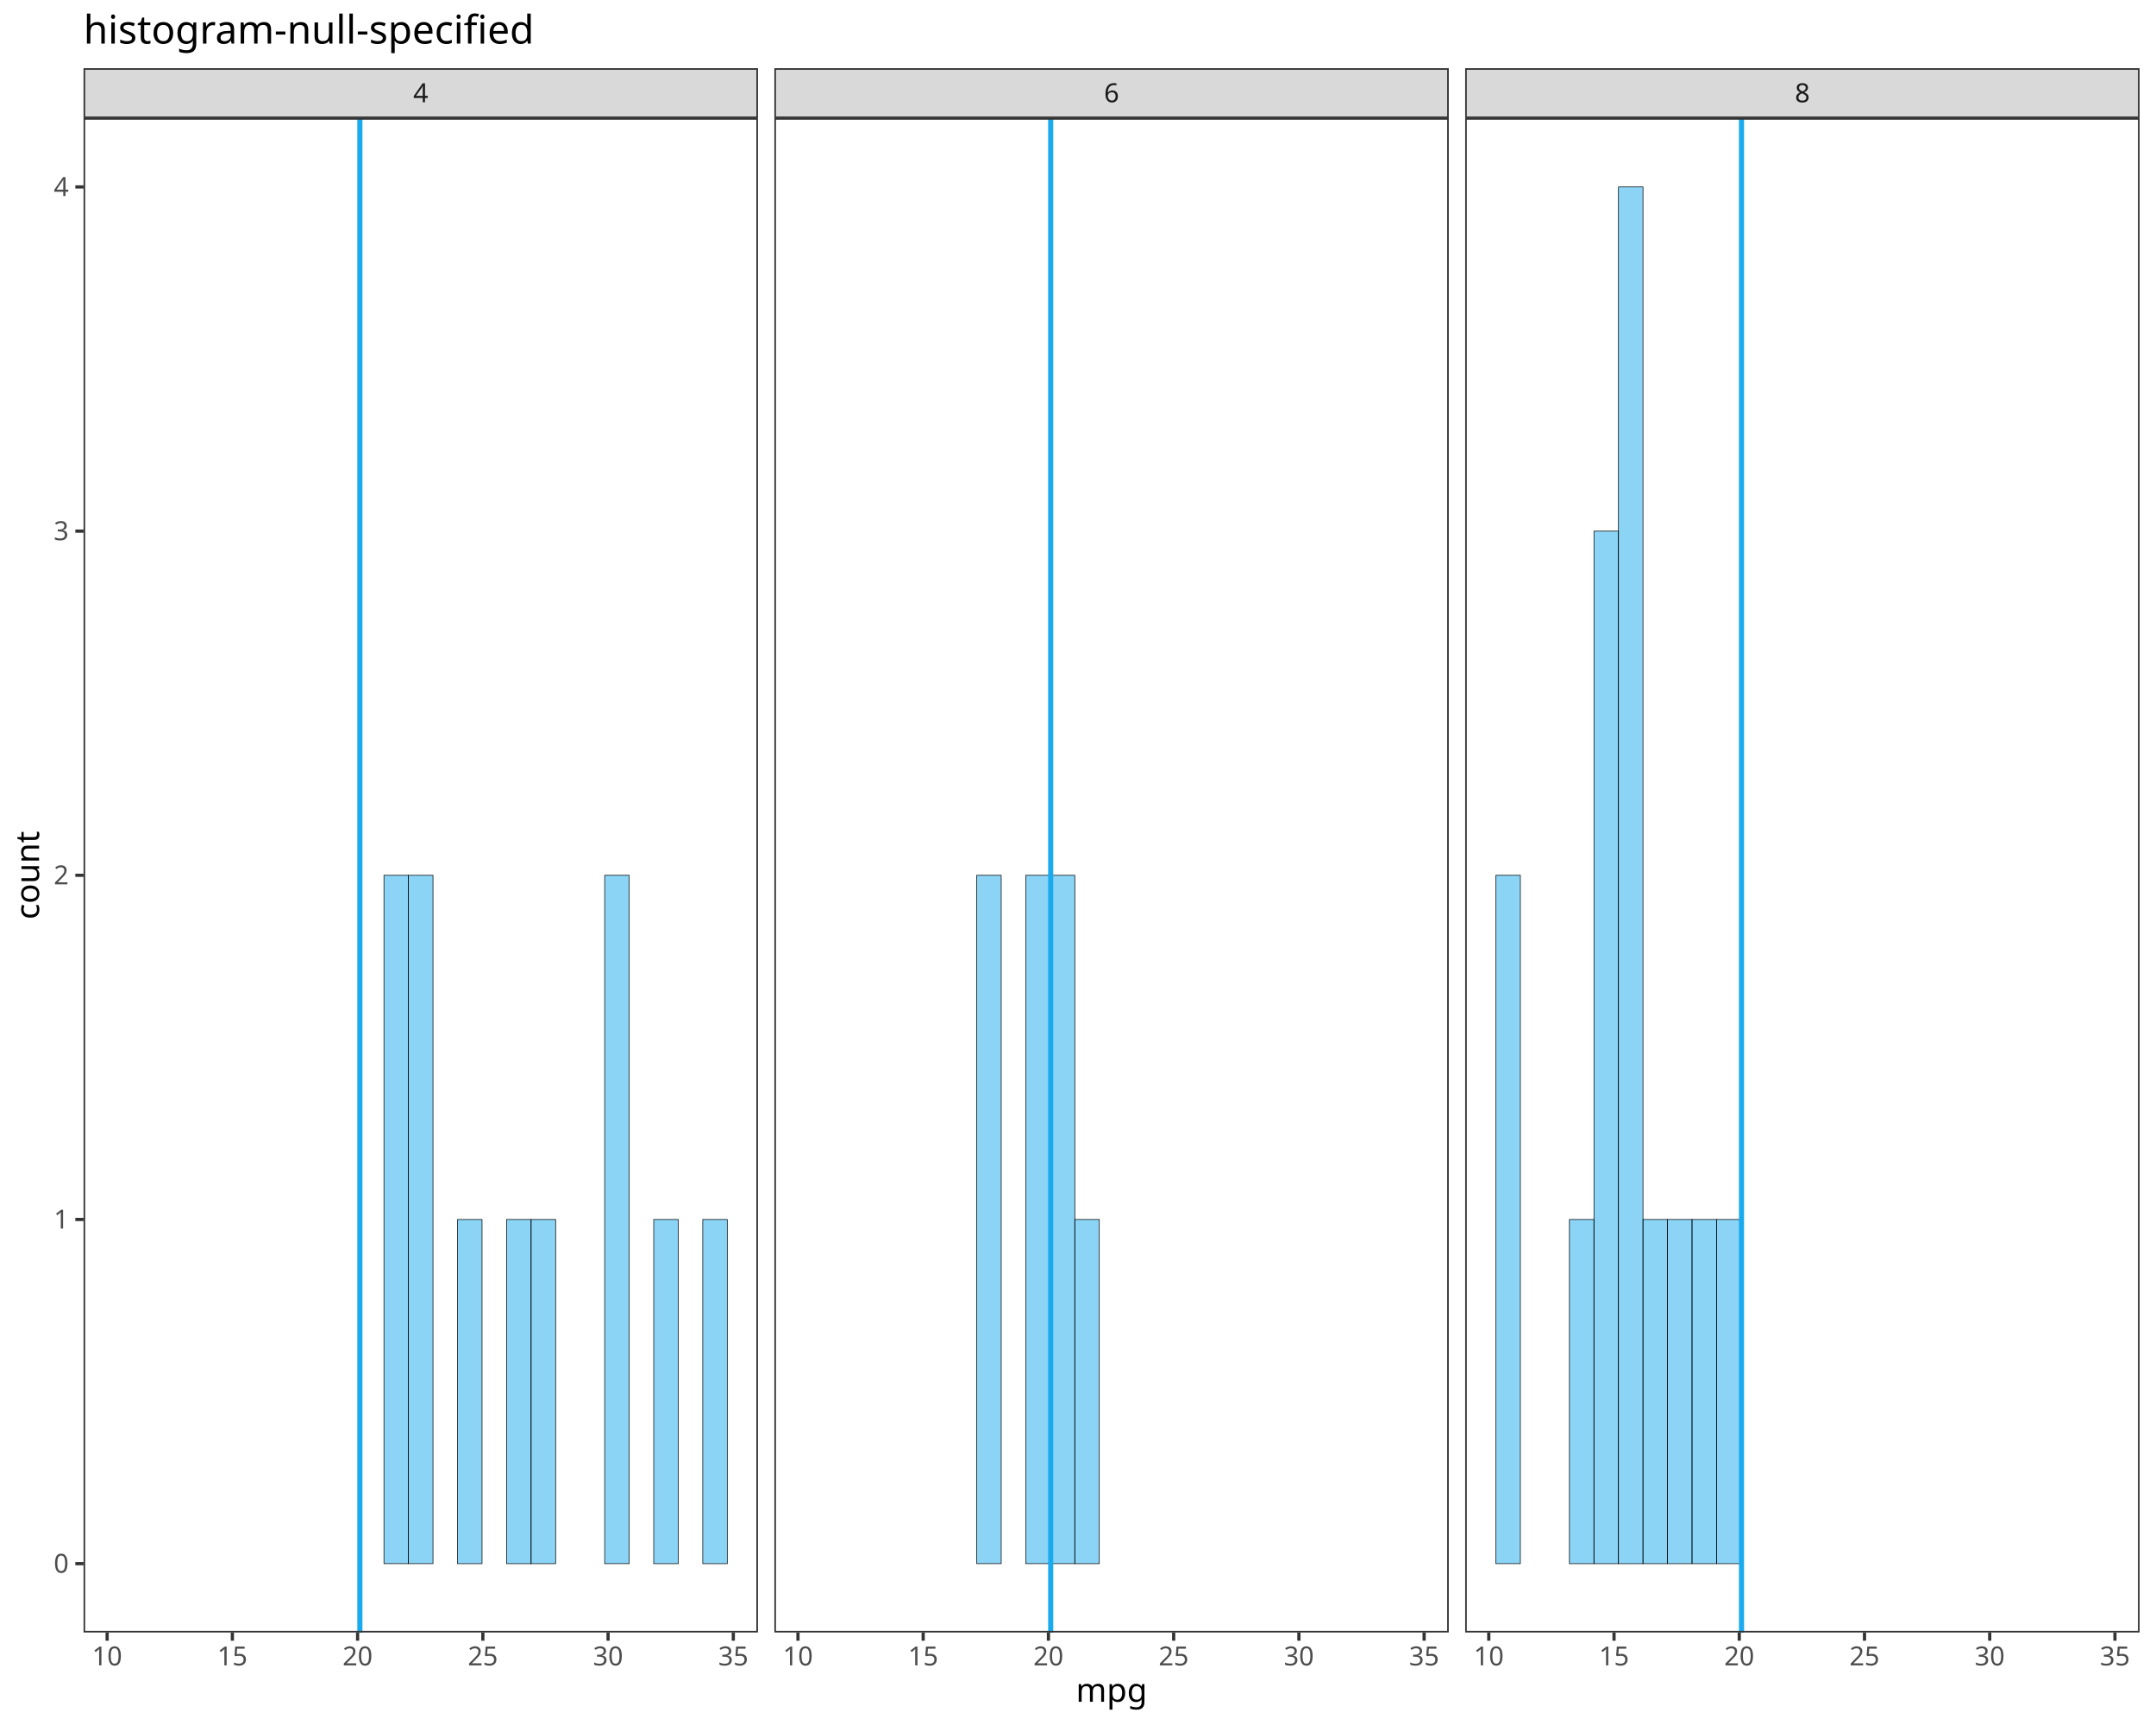
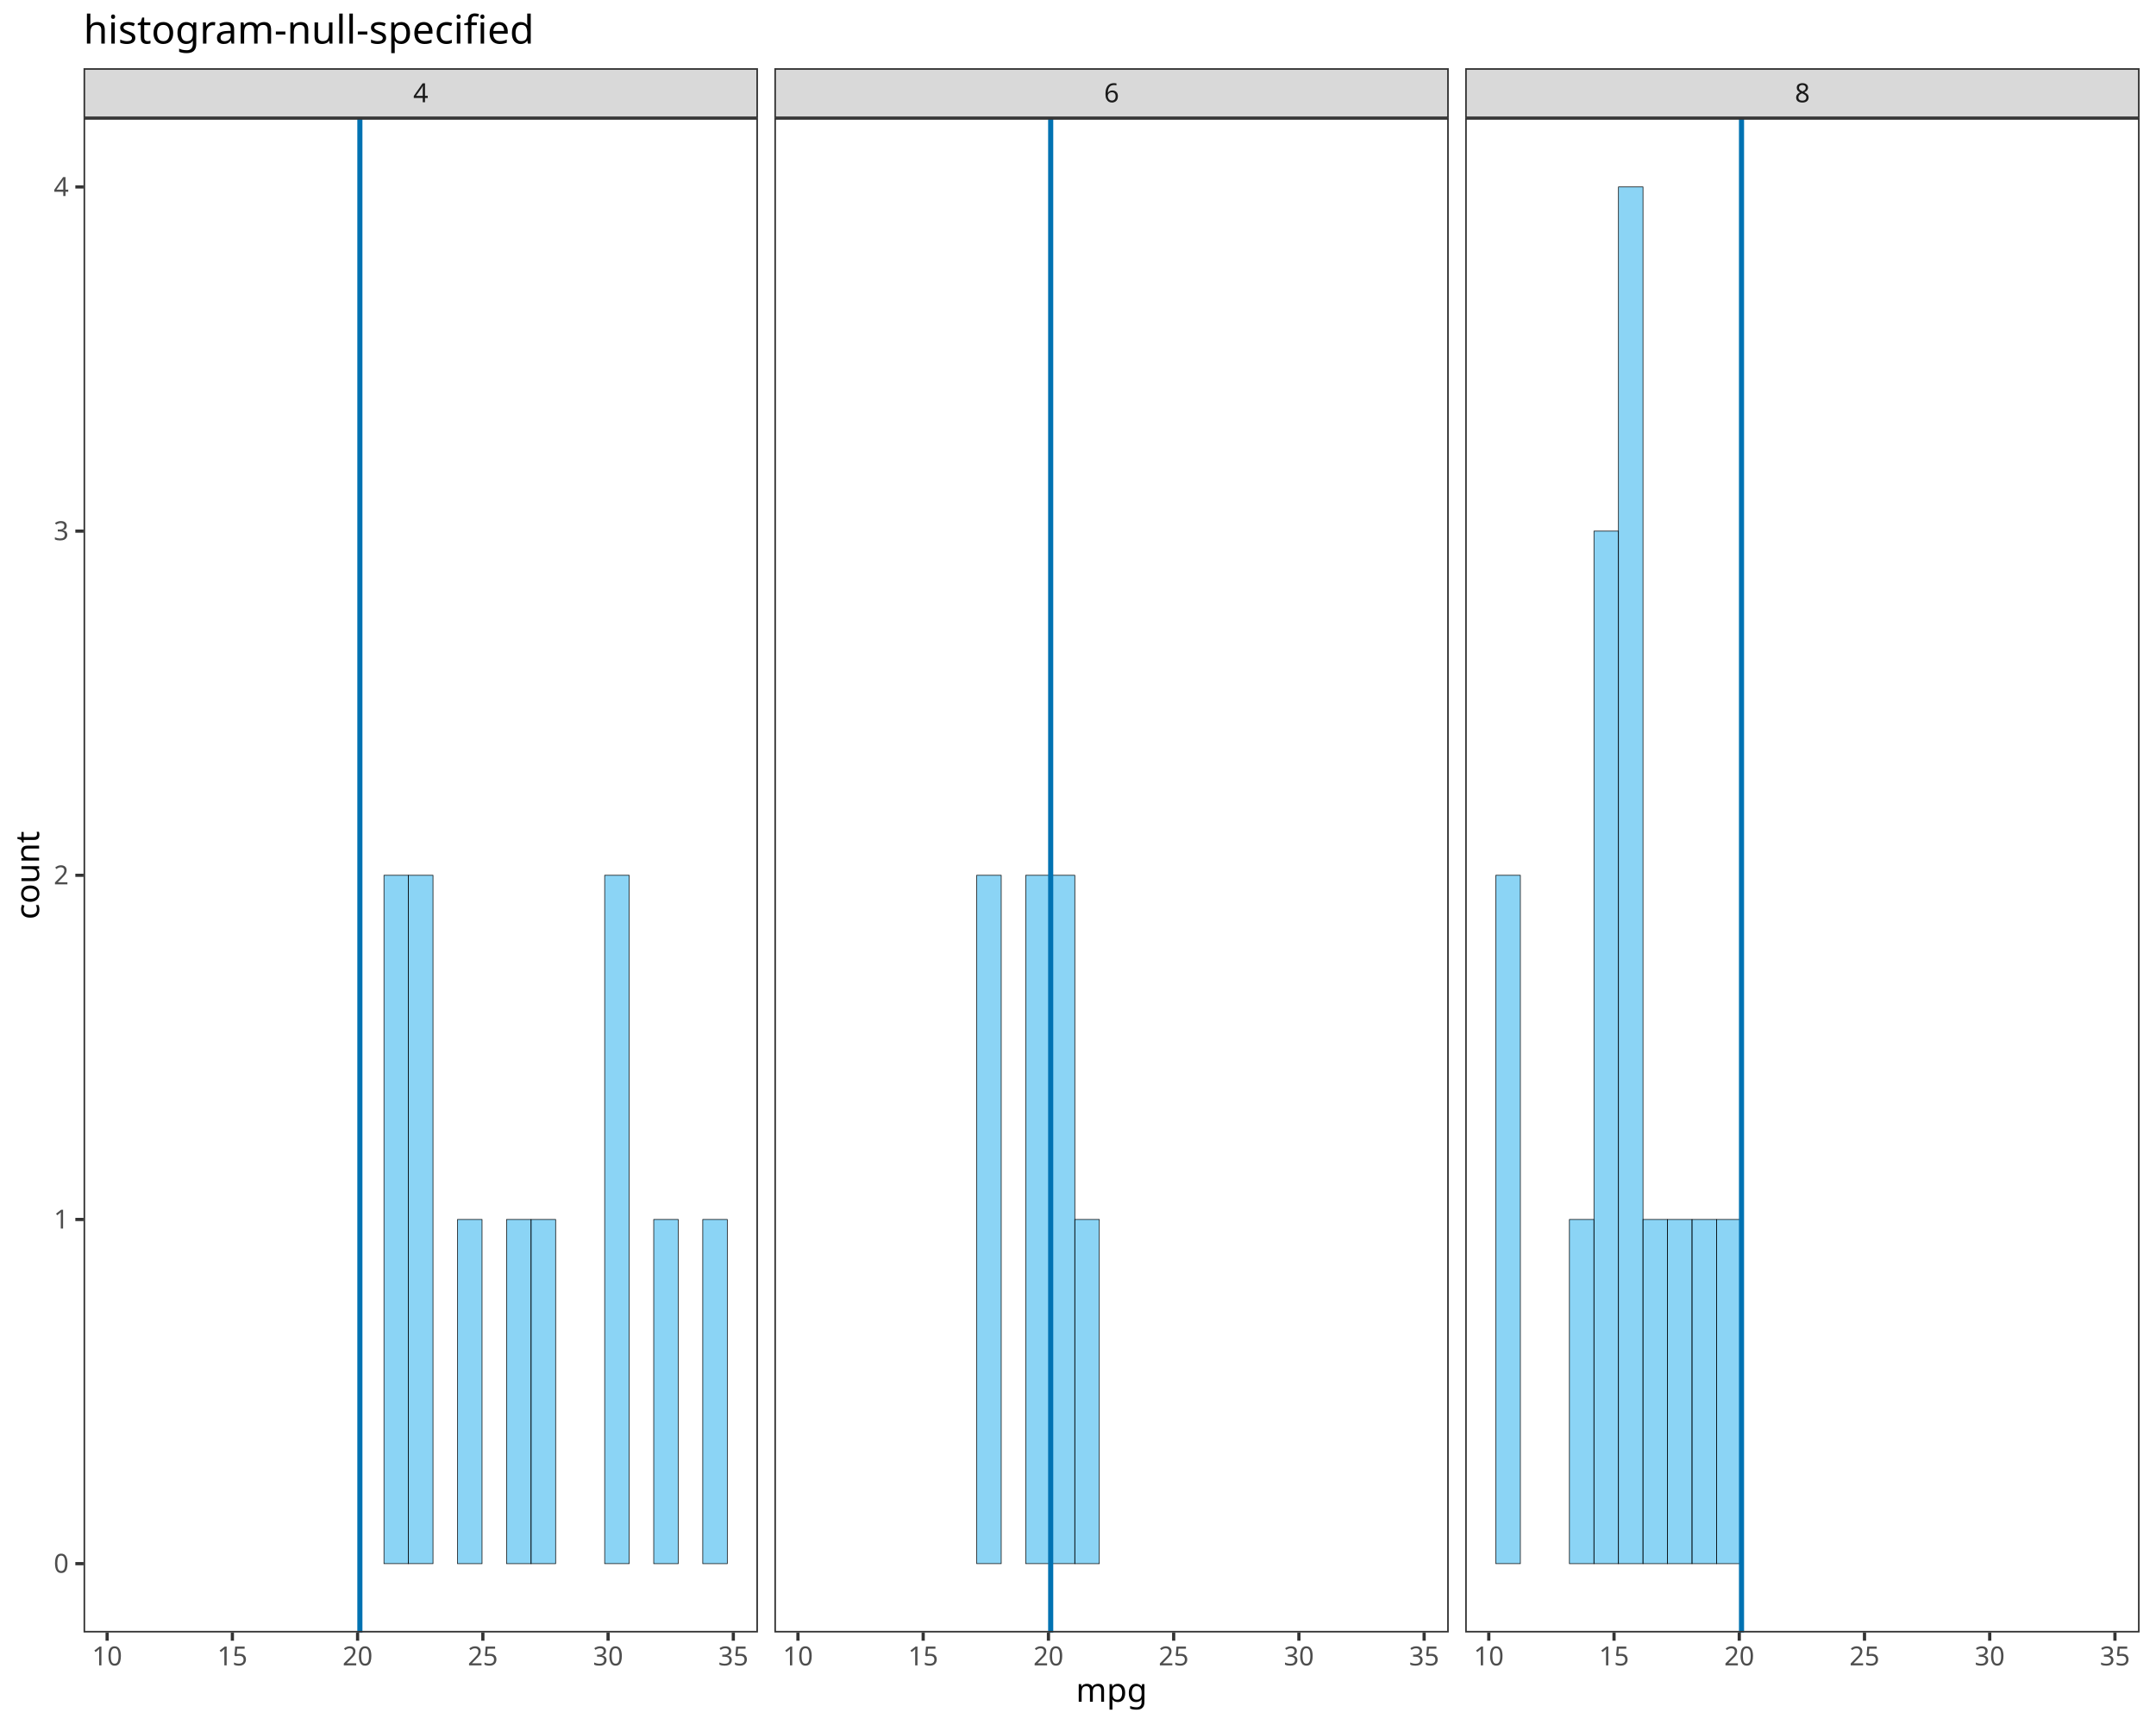
<svg xmlns="http://www.w3.org/2000/svg" class="svglite" data-engine-version="2.0" width="720.00pt" height="576.00pt" viewBox="0 0 720.00 576.00">
  <defs>
    <style type="text/css">
    .svglite line, .svglite polyline, .svglite polygon, .svglite path, .svglite rect, .svglite circle {
      fill: none;
      stroke: #000000;
      stroke-linecap: round;
      stroke-linejoin: round;
      stroke-miterlimit: 10.00;
    }
  </style>
  </defs>
  <rect width="100%" height="100%" style="stroke: none; fill: #FFFFFF;" />
  <defs>
    <clipPath id="cpMC4wMHw3MjAuMDB8MC4wMHw1NzYuMDA=">
      <rect x="0.00" y="0.00" width="720.00" height="576.00" />
    </clipPath>
  </defs>
  <g clip-path="url(#cpMC4wMHw3MjAuMDB8MC4wMHw1NzYuMDA=)">
    <rect x="0.00" y="0.00" width="720.00" height="576.00" style="stroke-width: 1.07; stroke: #FFFFFF; fill: #FFFFFF;" />
  </g>
  <defs>
    <clipPath id="cpMjcuOTB8MjUzLjEyfDM5LjQzfDU0NS4xMQ==">
      <rect x="27.90" y="39.43" width="225.22" height="505.68" />
    </clipPath>
  </defs>
  <g clip-path="url(#cpMjcuOTB8MjUzLjEyfDM5LjQzfDU0NS4xMQ==)">
    <rect x="27.90" y="39.43" width="225.22" height="505.68" style="stroke-width: 1.07; stroke: none; fill: #FFFFFF;" />
    <rect x="38.14" y="522.13" width="8.19" height="0.00" style="stroke-width: 0.21; stroke-linecap: square; stroke-linejoin: miter; fill: #19ABED; fill-opacity: 0.50;" />
    <rect x="46.33" y="522.13" width="8.19" height="0.00" style="stroke-width: 0.21; stroke-linecap: square; stroke-linejoin: miter; fill: #19ABED; fill-opacity: 0.50;" />
    <rect x="54.52" y="522.13" width="8.19" height="0.00" style="stroke-width: 0.21; stroke-linecap: square; stroke-linejoin: miter; fill: #19ABED; fill-opacity: 0.50;" />
    <rect x="62.71" y="522.13" width="8.19" height="0.00" style="stroke-width: 0.21; stroke-linecap: square; stroke-linejoin: miter; fill: #19ABED; fill-opacity: 0.50;" />
    <rect x="70.90" y="522.13" width="8.19" height="0.00" style="stroke-width: 0.21; stroke-linecap: square; stroke-linejoin: miter; fill: #19ABED; fill-opacity: 0.50;" />
    <rect x="79.09" y="522.13" width="8.19" height="0.00" style="stroke-width: 0.21; stroke-linecap: square; stroke-linejoin: miter; fill: #19ABED; fill-opacity: 0.50;" />
    <rect x="87.28" y="522.13" width="8.19" height="0.00" style="stroke-width: 0.21; stroke-linecap: square; stroke-linejoin: miter; fill: #19ABED; fill-opacity: 0.50;" />
    <rect x="95.47" y="522.13" width="8.19" height="0.00" style="stroke-width: 0.21; stroke-linecap: square; stroke-linejoin: miter; fill: #19ABED; fill-opacity: 0.50;" />
    <rect x="103.66" y="522.13" width="8.19" height="0.00" style="stroke-width: 0.21; stroke-linecap: square; stroke-linejoin: miter; fill: #19ABED; fill-opacity: 0.50;" />
    <rect x="111.85" y="522.13" width="8.19" height="0.00" style="stroke-width: 0.21; stroke-linecap: square; stroke-linejoin: miter; fill: #19ABED; fill-opacity: 0.50;" />
    <rect x="120.03" y="522.13" width="8.19" height="0.00" style="stroke-width: 0.21; stroke-linecap: square; stroke-linejoin: miter; fill: #19ABED; fill-opacity: 0.50;" />
    <rect x="128.22" y="292.27" width="8.19" height="229.85" style="stroke-width: 0.21; stroke-linecap: square; stroke-linejoin: miter; fill: #19ABED; fill-opacity: 0.50;" />
    <rect x="136.41" y="292.27" width="8.19" height="229.85" style="stroke-width: 0.21; stroke-linecap: square; stroke-linejoin: miter; fill: #19ABED; fill-opacity: 0.50;" />
    <rect x="144.60" y="522.13" width="8.19" height="0.00" style="stroke-width: 0.21; stroke-linecap: square; stroke-linejoin: miter; fill: #19ABED; fill-opacity: 0.50;" />
    <rect x="152.79" y="407.20" width="8.19" height="114.93" style="stroke-width: 0.21; stroke-linecap: square; stroke-linejoin: miter; fill: #19ABED; fill-opacity: 0.50;" />
    <rect x="160.98" y="522.13" width="8.19" height="0.00" style="stroke-width: 0.21; stroke-linecap: square; stroke-linejoin: miter; fill: #19ABED; fill-opacity: 0.50;" />
    <rect x="169.17" y="407.20" width="8.19" height="114.93" style="stroke-width: 0.21; stroke-linecap: square; stroke-linejoin: miter; fill: #19ABED; fill-opacity: 0.50;" />
    <rect x="177.36" y="407.20" width="8.19" height="114.93" style="stroke-width: 0.21; stroke-linecap: square; stroke-linejoin: miter; fill: #19ABED; fill-opacity: 0.50;" />
    <rect x="185.55" y="522.13" width="8.19" height="0.00" style="stroke-width: 0.21; stroke-linecap: square; stroke-linejoin: miter; fill: #19ABED; fill-opacity: 0.50;" />
    <rect x="193.74" y="522.13" width="8.19" height="0.00" style="stroke-width: 0.21; stroke-linecap: square; stroke-linejoin: miter; fill: #19ABED; fill-opacity: 0.50;" />
    <rect x="201.93" y="292.27" width="8.19" height="229.85" style="stroke-width: 0.21; stroke-linecap: square; stroke-linejoin: miter; fill: #19ABED; fill-opacity: 0.50;" />
    <rect x="210.12" y="522.13" width="8.19" height="0.00" style="stroke-width: 0.21; stroke-linecap: square; stroke-linejoin: miter; fill: #19ABED; fill-opacity: 0.50;" />
    <rect x="218.31" y="407.20" width="8.19" height="114.93" style="stroke-width: 0.21; stroke-linecap: square; stroke-linejoin: miter; fill: #19ABED; fill-opacity: 0.50;" />
    <rect x="226.50" y="522.13" width="8.19" height="0.00" style="stroke-width: 0.21; stroke-linecap: square; stroke-linejoin: miter; fill: #19ABED; fill-opacity: 0.50;" />
    <rect x="234.69" y="407.20" width="8.19" height="114.93" style="stroke-width: 0.21; stroke-linecap: square; stroke-linejoin: miter; fill: #19ABED; fill-opacity: 0.50;" />
-     <line x1="120.18" y1="545.11" x2="120.18" y2="39.43" style="stroke-width: 1.71; stroke: #19ABED; stroke-linecap: butt;" />
+     <line x1="120.18" y1="545.11" x2="120.18" y2="39.43" style="stroke-width: 1.71; stroke: #0072B2; stroke-linecap: butt;" />
    <rect x="27.90" y="39.43" width="225.22" height="505.68" style="stroke-width: 1.07; stroke: #333333;" />
  </g>
  <g clip-path="url(#cpMC4wMHw3MjAuMDB8MC4wMHw1NzYuMDA=)">
</g>
  <defs>
    <clipPath id="cpMjU4LjYwfDQ4My44MnwzOS40M3w1NDUuMTE=">
      <rect x="258.60" y="39.43" width="225.22" height="505.68" />
    </clipPath>
  </defs>
  <g clip-path="url(#cpMjU4LjYwfDQ4My44MnwzOS40M3w1NDUuMTE=)">
    <rect x="258.60" y="39.43" width="225.22" height="505.68" style="stroke-width: 1.07; stroke: none; fill: #FFFFFF;" />
    <rect x="268.84" y="522.13" width="8.19" height="0.00" style="stroke-width: 0.21; stroke-linecap: square; stroke-linejoin: miter; fill: #19ABED; fill-opacity: 0.50;" />
    <rect x="277.03" y="522.13" width="8.19" height="0.00" style="stroke-width: 0.21; stroke-linecap: square; stroke-linejoin: miter; fill: #19ABED; fill-opacity: 0.50;" />
    <rect x="285.22" y="522.13" width="8.19" height="0.00" style="stroke-width: 0.21; stroke-linecap: square; stroke-linejoin: miter; fill: #19ABED; fill-opacity: 0.50;" />
    <rect x="293.41" y="522.13" width="8.19" height="0.00" style="stroke-width: 0.21; stroke-linecap: square; stroke-linejoin: miter; fill: #19ABED; fill-opacity: 0.50;" />
    <rect x="301.60" y="522.13" width="8.19" height="0.00" style="stroke-width: 0.21; stroke-linecap: square; stroke-linejoin: miter; fill: #19ABED; fill-opacity: 0.50;" />
    <rect x="309.79" y="522.13" width="8.19" height="0.00" style="stroke-width: 0.21; stroke-linecap: square; stroke-linejoin: miter; fill: #19ABED; fill-opacity: 0.50;" />
    <rect x="317.98" y="522.13" width="8.19" height="0.00" style="stroke-width: 0.21; stroke-linecap: square; stroke-linejoin: miter; fill: #19ABED; fill-opacity: 0.50;" />
    <rect x="326.17" y="292.27" width="8.19" height="229.85" style="stroke-width: 0.21; stroke-linecap: square; stroke-linejoin: miter; fill: #19ABED; fill-opacity: 0.50;" />
    <rect x="334.36" y="522.13" width="8.19" height="0.00" style="stroke-width: 0.21; stroke-linecap: square; stroke-linejoin: miter; fill: #19ABED; fill-opacity: 0.50;" />
    <rect x="342.55" y="292.27" width="8.19" height="229.85" style="stroke-width: 0.21; stroke-linecap: square; stroke-linejoin: miter; fill: #19ABED; fill-opacity: 0.50;" />
    <rect x="350.74" y="292.27" width="8.19" height="229.85" style="stroke-width: 0.21; stroke-linecap: square; stroke-linejoin: miter; fill: #19ABED; fill-opacity: 0.50;" />
    <rect x="358.93" y="407.20" width="8.19" height="114.93" style="stroke-width: 0.21; stroke-linecap: square; stroke-linejoin: miter; fill: #19ABED; fill-opacity: 0.50;" />
    <rect x="367.11" y="522.13" width="8.19" height="0.00" style="stroke-width: 0.21; stroke-linecap: square; stroke-linejoin: miter; fill: #19ABED; fill-opacity: 0.50;" />
    <rect x="375.30" y="522.13" width="8.19" height="0.00" style="stroke-width: 0.21; stroke-linecap: square; stroke-linejoin: miter; fill: #19ABED; fill-opacity: 0.50;" />
    <rect x="383.49" y="522.13" width="8.19" height="0.00" style="stroke-width: 0.21; stroke-linecap: square; stroke-linejoin: miter; fill: #19ABED; fill-opacity: 0.50;" />
    <rect x="391.68" y="522.13" width="8.19" height="0.00" style="stroke-width: 0.21; stroke-linecap: square; stroke-linejoin: miter; fill: #19ABED; fill-opacity: 0.50;" />
    <rect x="399.87" y="522.13" width="8.19" height="0.00" style="stroke-width: 0.21; stroke-linecap: square; stroke-linejoin: miter; fill: #19ABED; fill-opacity: 0.50;" />
    <rect x="408.06" y="522.13" width="8.19" height="0.00" style="stroke-width: 0.21; stroke-linecap: square; stroke-linejoin: miter; fill: #19ABED; fill-opacity: 0.50;" />
    <rect x="416.25" y="522.13" width="8.19" height="0.00" style="stroke-width: 0.21; stroke-linecap: square; stroke-linejoin: miter; fill: #19ABED; fill-opacity: 0.50;" />
    <rect x="424.44" y="522.13" width="8.19" height="0.00" style="stroke-width: 0.21; stroke-linecap: square; stroke-linejoin: miter; fill: #19ABED; fill-opacity: 0.50;" />
    <rect x="432.63" y="522.13" width="8.19" height="0.00" style="stroke-width: 0.21; stroke-linecap: square; stroke-linejoin: miter; fill: #19ABED; fill-opacity: 0.50;" />
    <rect x="440.82" y="522.13" width="8.19" height="0.00" style="stroke-width: 0.21; stroke-linecap: square; stroke-linejoin: miter; fill: #19ABED; fill-opacity: 0.50;" />
    <rect x="449.01" y="522.13" width="8.19" height="0.00" style="stroke-width: 0.21; stroke-linecap: square; stroke-linejoin: miter; fill: #19ABED; fill-opacity: 0.50;" />
    <rect x="457.20" y="522.13" width="8.19" height="0.00" style="stroke-width: 0.21; stroke-linecap: square; stroke-linejoin: miter; fill: #19ABED; fill-opacity: 0.50;" />
    <rect x="465.39" y="522.13" width="8.19" height="0.00" style="stroke-width: 0.21; stroke-linecap: square; stroke-linejoin: miter; fill: #19ABED; fill-opacity: 0.50;" />
-     <line x1="350.88" y1="545.11" x2="350.88" y2="39.43" style="stroke-width: 1.71; stroke: #19ABED; stroke-linecap: butt;" />
+     <line x1="350.88" y1="545.11" x2="350.88" y2="39.43" style="stroke-width: 1.71; stroke: #0072B2; stroke-linecap: butt;" />
    <rect x="258.60" y="39.43" width="225.22" height="505.68" style="stroke-width: 1.07; stroke: #333333;" />
  </g>
  <g clip-path="url(#cpMC4wMHw3MjAuMDB8MC4wMHw1NzYuMDA=)">
</g>
  <defs>
    <clipPath id="cpNDg5LjMwfDcxNC41MnwzOS40M3w1NDUuMTE=">
      <rect x="489.30" y="39.43" width="225.22" height="505.68" />
    </clipPath>
  </defs>
  <g clip-path="url(#cpNDg5LjMwfDcxNC41MnwzOS40M3w1NDUuMTE=)">
    <rect x="489.30" y="39.43" width="225.22" height="505.68" style="stroke-width: 1.07; stroke: none; fill: #FFFFFF;" />
    <rect x="499.54" y="292.27" width="8.19" height="229.85" style="stroke-width: 0.21; stroke-linecap: square; stroke-linejoin: miter; fill: #19ABED; fill-opacity: 0.50;" />
    <rect x="507.73" y="522.13" width="8.19" height="0.00" style="stroke-width: 0.21; stroke-linecap: square; stroke-linejoin: miter; fill: #19ABED; fill-opacity: 0.50;" />
    <rect x="515.92" y="522.13" width="8.19" height="0.00" style="stroke-width: 0.21; stroke-linecap: square; stroke-linejoin: miter; fill: #19ABED; fill-opacity: 0.50;" />
    <rect x="524.11" y="407.20" width="8.19" height="114.93" style="stroke-width: 0.21; stroke-linecap: square; stroke-linejoin: miter; fill: #19ABED; fill-opacity: 0.50;" />
    <rect x="532.30" y="177.35" width="8.19" height="344.78" style="stroke-width: 0.21; stroke-linecap: square; stroke-linejoin: miter; fill: #19ABED; fill-opacity: 0.50;" />
    <rect x="540.49" y="62.42" width="8.19" height="459.71" style="stroke-width: 0.21; stroke-linecap: square; stroke-linejoin: miter; fill: #19ABED; fill-opacity: 0.50;" />
    <rect x="548.68" y="407.20" width="8.19" height="114.93" style="stroke-width: 0.21; stroke-linecap: square; stroke-linejoin: miter; fill: #19ABED; fill-opacity: 0.50;" />
    <rect x="556.87" y="407.20" width="8.19" height="114.93" style="stroke-width: 0.21; stroke-linecap: square; stroke-linejoin: miter; fill: #19ABED; fill-opacity: 0.50;" />
    <rect x="565.06" y="407.20" width="8.19" height="114.93" style="stroke-width: 0.21; stroke-linecap: square; stroke-linejoin: miter; fill: #19ABED; fill-opacity: 0.50;" />
    <rect x="573.25" y="407.20" width="8.19" height="114.93" style="stroke-width: 0.21; stroke-linecap: square; stroke-linejoin: miter; fill: #19ABED; fill-opacity: 0.50;" />
    <rect x="581.44" y="522.13" width="8.19" height="0.00" style="stroke-width: 0.21; stroke-linecap: square; stroke-linejoin: miter; fill: #19ABED; fill-opacity: 0.50;" />
    <rect x="589.63" y="522.13" width="8.19" height="0.00" style="stroke-width: 0.21; stroke-linecap: square; stroke-linejoin: miter; fill: #19ABED; fill-opacity: 0.50;" />
    <rect x="597.82" y="522.13" width="8.19" height="0.00" style="stroke-width: 0.21; stroke-linecap: square; stroke-linejoin: miter; fill: #19ABED; fill-opacity: 0.50;" />
    <rect x="606.01" y="522.13" width="8.19" height="0.00" style="stroke-width: 0.21; stroke-linecap: square; stroke-linejoin: miter; fill: #19ABED; fill-opacity: 0.50;" />
    <rect x="614.19" y="522.13" width="8.19" height="0.00" style="stroke-width: 0.21; stroke-linecap: square; stroke-linejoin: miter; fill: #19ABED; fill-opacity: 0.50;" />
    <rect x="622.38" y="522.13" width="8.19" height="0.00" style="stroke-width: 0.21; stroke-linecap: square; stroke-linejoin: miter; fill: #19ABED; fill-opacity: 0.50;" />
    <rect x="630.57" y="522.13" width="8.19" height="0.00" style="stroke-width: 0.21; stroke-linecap: square; stroke-linejoin: miter; fill: #19ABED; fill-opacity: 0.50;" />
    <rect x="638.76" y="522.13" width="8.19" height="0.00" style="stroke-width: 0.21; stroke-linecap: square; stroke-linejoin: miter; fill: #19ABED; fill-opacity: 0.50;" />
    <rect x="646.95" y="522.13" width="8.19" height="0.00" style="stroke-width: 0.21; stroke-linecap: square; stroke-linejoin: miter; fill: #19ABED; fill-opacity: 0.50;" />
    <rect x="655.14" y="522.13" width="8.19" height="0.00" style="stroke-width: 0.21; stroke-linecap: square; stroke-linejoin: miter; fill: #19ABED; fill-opacity: 0.50;" />
    <rect x="663.33" y="522.13" width="8.19" height="0.00" style="stroke-width: 0.21; stroke-linecap: square; stroke-linejoin: miter; fill: #19ABED; fill-opacity: 0.50;" />
    <rect x="671.52" y="522.13" width="8.19" height="0.00" style="stroke-width: 0.21; stroke-linecap: square; stroke-linejoin: miter; fill: #19ABED; fill-opacity: 0.50;" />
    <rect x="679.71" y="522.13" width="8.19" height="0.00" style="stroke-width: 0.21; stroke-linecap: square; stroke-linejoin: miter; fill: #19ABED; fill-opacity: 0.50;" />
    <rect x="687.90" y="522.13" width="8.19" height="0.00" style="stroke-width: 0.21; stroke-linecap: square; stroke-linejoin: miter; fill: #19ABED; fill-opacity: 0.50;" />
    <rect x="696.09" y="522.13" width="8.19" height="0.00" style="stroke-width: 0.21; stroke-linecap: square; stroke-linejoin: miter; fill: #19ABED; fill-opacity: 0.50;" />
-     <line x1="581.58" y1="545.11" x2="581.58" y2="39.43" style="stroke-width: 1.71; stroke: #19ABED; stroke-linecap: butt;" />
+     <line x1="581.58" y1="545.11" x2="581.58" y2="39.43" style="stroke-width: 1.71; stroke: #0072B2; stroke-linecap: butt;" />
    <rect x="489.30" y="39.43" width="225.22" height="505.68" style="stroke-width: 1.07; stroke: #333333;" />
  </g>
  <g clip-path="url(#cpMC4wMHw3MjAuMDB8MC4wMHw1NzYuMDA=)">
</g>
  <defs>
    <clipPath id="cpMjcuOTB8MjUzLjEyfDIyLjc4fDM5LjQz">
      <rect x="27.90" y="22.78" width="225.22" height="16.65" />
    </clipPath>
  </defs>
  <g clip-path="url(#cpMjcuOTB8MjUzLjEyfDIyLjc4fDM5LjQz)">
    <rect x="27.90" y="22.78" width="225.22" height="16.65" style="stroke-width: 1.07; stroke: #333333; fill: #D9D9D9;" />
    <text x="140.51" y="34.14" text-anchor="middle" style="font-size: 8.80px; fill: #1A1A1A; font-family: sans;" textLength="4.89px" lengthAdjust="spacingAndGlyphs">4</text>
  </g>
  <g clip-path="url(#cpMC4wMHw3MjAuMDB8MC4wMHw1NzYuMDA=)">
</g>
  <defs>
    <clipPath id="cpMjU4LjYwfDQ4My44MnwyMi43OHwzOS40Mw==">
      <rect x="258.60" y="22.78" width="225.22" height="16.65" />
    </clipPath>
  </defs>
  <g clip-path="url(#cpMjU4LjYwfDQ4My44MnwyMi43OHwzOS40Mw==)">
    <rect x="258.60" y="22.78" width="225.22" height="16.65" style="stroke-width: 1.07; stroke: #333333; fill: #D9D9D9;" />
    <text x="371.21" y="34.14" text-anchor="middle" style="font-size: 8.80px; fill: #1A1A1A; font-family: sans;" textLength="4.89px" lengthAdjust="spacingAndGlyphs">6</text>
  </g>
  <g clip-path="url(#cpMC4wMHw3MjAuMDB8MC4wMHw1NzYuMDA=)">
</g>
  <defs>
    <clipPath id="cpNDg5LjMwfDcxNC41MnwyMi43OHwzOS40Mw==">
      <rect x="489.30" y="22.78" width="225.22" height="16.65" />
    </clipPath>
  </defs>
  <g clip-path="url(#cpNDg5LjMwfDcxNC41MnwyMi43OHwzOS40Mw==)">
    <rect x="489.30" y="22.78" width="225.22" height="16.65" style="stroke-width: 1.07; stroke: #333333; fill: #D9D9D9;" />
    <text x="601.91" y="34.14" text-anchor="middle" style="font-size: 8.80px; fill: #1A1A1A; font-family: sans;" textLength="4.89px" lengthAdjust="spacingAndGlyphs">8</text>
  </g>
  <g clip-path="url(#cpMC4wMHw3MjAuMDB8MC4wMHw1NzYuMDA=)">
    <polyline points="35.78,547.85 35.78,545.11 " style="stroke-width: 1.07; stroke: #333333; stroke-linecap: butt;" />
    <polyline points="77.60,547.85 77.60,545.11 " style="stroke-width: 1.07; stroke: #333333; stroke-linecap: butt;" />
    <polyline points="119.42,547.85 119.42,545.11 " style="stroke-width: 1.07; stroke: #333333; stroke-linecap: butt;" />
    <polyline points="161.25,547.85 161.25,545.11 " style="stroke-width: 1.07; stroke: #333333; stroke-linecap: butt;" />
    <polyline points="203.07,547.85 203.07,545.11 " style="stroke-width: 1.07; stroke: #333333; stroke-linecap: butt;" />
    <polyline points="244.89,547.85 244.89,545.11 " style="stroke-width: 1.07; stroke: #333333; stroke-linecap: butt;" />
    <text x="35.78" y="556.10" text-anchor="middle" style="font-size: 8.80px; fill: #4D4D4D; font-family: sans;" textLength="9.79px" lengthAdjust="spacingAndGlyphs">10</text>
    <text x="77.60" y="556.10" text-anchor="middle" style="font-size: 8.80px; fill: #4D4D4D; font-family: sans;" textLength="9.79px" lengthAdjust="spacingAndGlyphs">15</text>
    <text x="119.42" y="556.10" text-anchor="middle" style="font-size: 8.80px; fill: #4D4D4D; font-family: sans;" textLength="9.79px" lengthAdjust="spacingAndGlyphs">20</text>
    <text x="161.25" y="556.10" text-anchor="middle" style="font-size: 8.80px; fill: #4D4D4D; font-family: sans;" textLength="9.79px" lengthAdjust="spacingAndGlyphs">25</text>
    <text x="203.07" y="556.10" text-anchor="middle" style="font-size: 8.80px; fill: #4D4D4D; font-family: sans;" textLength="9.79px" lengthAdjust="spacingAndGlyphs">30</text>
    <text x="244.89" y="556.10" text-anchor="middle" style="font-size: 8.80px; fill: #4D4D4D; font-family: sans;" textLength="9.79px" lengthAdjust="spacingAndGlyphs">35</text>
    <polyline points="266.48,547.85 266.48,545.11 " style="stroke-width: 1.07; stroke: #333333; stroke-linecap: butt;" />
    <polyline points="308.30,547.85 308.30,545.11 " style="stroke-width: 1.07; stroke: #333333; stroke-linecap: butt;" />
    <polyline points="350.13,547.85 350.13,545.11 " style="stroke-width: 1.07; stroke: #333333; stroke-linecap: butt;" />
    <polyline points="391.95,547.85 391.95,545.11 " style="stroke-width: 1.07; stroke: #333333; stroke-linecap: butt;" />
    <polyline points="433.77,547.85 433.77,545.11 " style="stroke-width: 1.07; stroke: #333333; stroke-linecap: butt;" />
    <polyline points="475.59,547.85 475.59,545.11 " style="stroke-width: 1.07; stroke: #333333; stroke-linecap: butt;" />
    <text x="266.48" y="556.10" text-anchor="middle" style="font-size: 8.80px; fill: #4D4D4D; font-family: sans;" textLength="9.79px" lengthAdjust="spacingAndGlyphs">10</text>
    <text x="308.30" y="556.10" text-anchor="middle" style="font-size: 8.80px; fill: #4D4D4D; font-family: sans;" textLength="9.79px" lengthAdjust="spacingAndGlyphs">15</text>
    <text x="350.13" y="556.10" text-anchor="middle" style="font-size: 8.80px; fill: #4D4D4D; font-family: sans;" textLength="9.79px" lengthAdjust="spacingAndGlyphs">20</text>
    <text x="391.95" y="556.10" text-anchor="middle" style="font-size: 8.80px; fill: #4D4D4D; font-family: sans;" textLength="9.79px" lengthAdjust="spacingAndGlyphs">25</text>
    <text x="433.77" y="556.10" text-anchor="middle" style="font-size: 8.80px; fill: #4D4D4D; font-family: sans;" textLength="9.79px" lengthAdjust="spacingAndGlyphs">30</text>
    <text x="475.59" y="556.10" text-anchor="middle" style="font-size: 8.80px; fill: #4D4D4D; font-family: sans;" textLength="9.79px" lengthAdjust="spacingAndGlyphs">35</text>
    <polyline points="497.18,547.85 497.18,545.11 " style="stroke-width: 1.07; stroke: #333333; stroke-linecap: butt;" />
    <polyline points="539.01,547.85 539.01,545.11 " style="stroke-width: 1.07; stroke: #333333; stroke-linecap: butt;" />
    <polyline points="580.83,547.85 580.83,545.11 " style="stroke-width: 1.07; stroke: #333333; stroke-linecap: butt;" />
    <polyline points="622.65,547.85 622.65,545.11 " style="stroke-width: 1.07; stroke: #333333; stroke-linecap: butt;" />
    <polyline points="664.47,547.85 664.47,545.11 " style="stroke-width: 1.07; stroke: #333333; stroke-linecap: butt;" />
    <polyline points="706.29,547.85 706.29,545.11 " style="stroke-width: 1.07; stroke: #333333; stroke-linecap: butt;" />
    <text x="497.18" y="556.10" text-anchor="middle" style="font-size: 8.80px; fill: #4D4D4D; font-family: sans;" textLength="9.79px" lengthAdjust="spacingAndGlyphs">10</text>
    <text x="539.01" y="556.10" text-anchor="middle" style="font-size: 8.80px; fill: #4D4D4D; font-family: sans;" textLength="9.79px" lengthAdjust="spacingAndGlyphs">15</text>
    <text x="580.83" y="556.10" text-anchor="middle" style="font-size: 8.80px; fill: #4D4D4D; font-family: sans;" textLength="9.79px" lengthAdjust="spacingAndGlyphs">20</text>
    <text x="622.65" y="556.10" text-anchor="middle" style="font-size: 8.80px; fill: #4D4D4D; font-family: sans;" textLength="9.79px" lengthAdjust="spacingAndGlyphs">25</text>
    <text x="664.47" y="556.10" text-anchor="middle" style="font-size: 8.80px; fill: #4D4D4D; font-family: sans;" textLength="9.79px" lengthAdjust="spacingAndGlyphs">30</text>
    <text x="706.29" y="556.10" text-anchor="middle" style="font-size: 8.80px; fill: #4D4D4D; font-family: sans;" textLength="9.79px" lengthAdjust="spacingAndGlyphs">35</text>
    <text x="22.97" y="525.16" text-anchor="end" style="font-size: 8.80px; fill: #4D4D4D; font-family: sans;" textLength="4.89px" lengthAdjust="spacingAndGlyphs">0</text>
    <text x="22.97" y="410.23" text-anchor="end" style="font-size: 8.80px; fill: #4D4D4D; font-family: sans;" textLength="4.89px" lengthAdjust="spacingAndGlyphs">1</text>
    <text x="22.97" y="295.30" text-anchor="end" style="font-size: 8.80px; fill: #4D4D4D; font-family: sans;" textLength="4.89px" lengthAdjust="spacingAndGlyphs">2</text>
    <text x="22.97" y="180.37" text-anchor="end" style="font-size: 8.80px; fill: #4D4D4D; font-family: sans;" textLength="4.89px" lengthAdjust="spacingAndGlyphs">3</text>
    <text x="22.97" y="65.45" text-anchor="end" style="font-size: 8.80px; fill: #4D4D4D; font-family: sans;" textLength="4.89px" lengthAdjust="spacingAndGlyphs">4</text>
    <polyline points="25.16,522.13 27.90,522.13 " style="stroke-width: 1.07; stroke: #333333; stroke-linecap: butt;" />
    <polyline points="25.16,407.20 27.90,407.20 " style="stroke-width: 1.07; stroke: #333333; stroke-linecap: butt;" />
    <polyline points="25.16,292.27 27.90,292.27 " style="stroke-width: 1.07; stroke: #333333; stroke-linecap: butt;" />
    <polyline points="25.16,177.35 27.90,177.35 " style="stroke-width: 1.07; stroke: #333333; stroke-linecap: butt;" />
    <polyline points="25.16,62.42 27.90,62.42 " style="stroke-width: 1.07; stroke: #333333; stroke-linecap: butt;" />
    <text x="371.21" y="568.24" text-anchor="middle" style="font-size: 11.00px; font-family: sans;" textLength="21.40px" lengthAdjust="spacingAndGlyphs">mpg</text>
    <text transform="translate(13.05,292.27) rotate(-90)" text-anchor="middle" style="font-size: 11.00px; font-family: sans;" textLength="26.91px" lengthAdjust="spacingAndGlyphs">count</text>
    <text x="27.90" y="14.56" style="font-size: 13.20px; font-family: sans;" textLength="139.41px" lengthAdjust="spacingAndGlyphs">histogram-null-specified</text>
  </g>
</svg>
